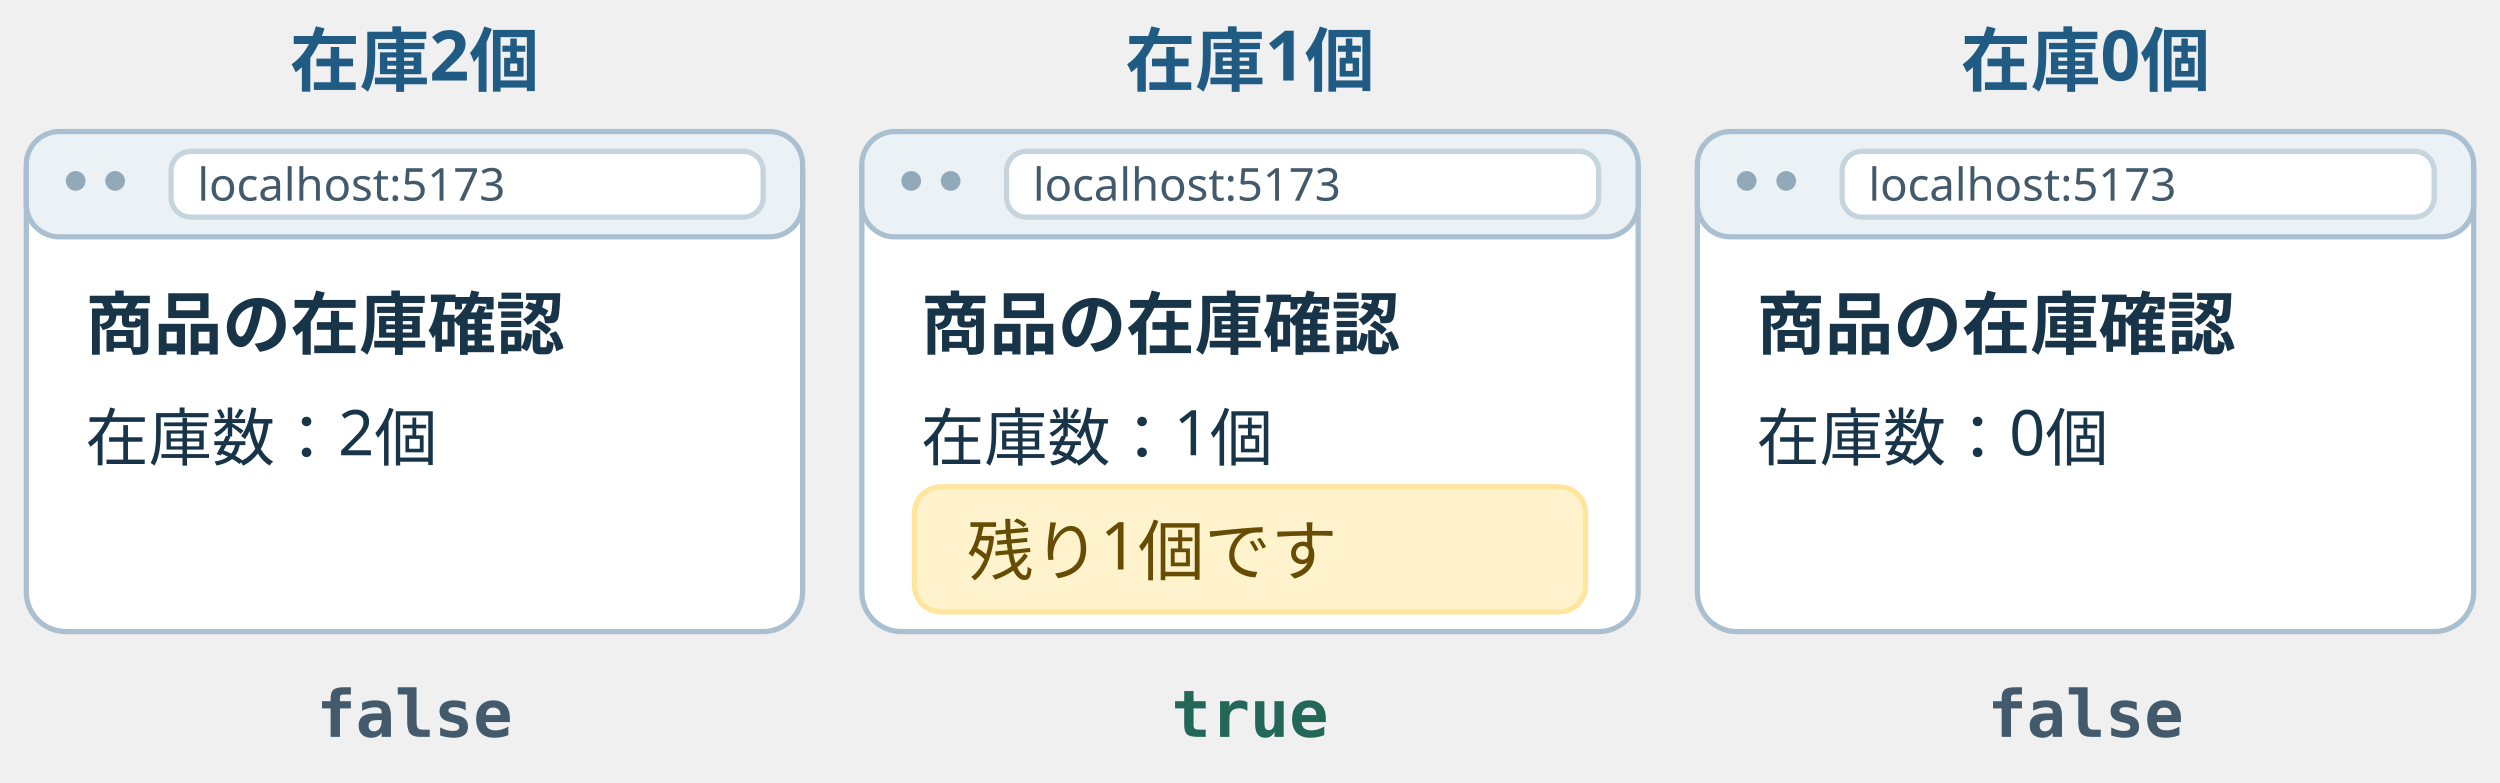
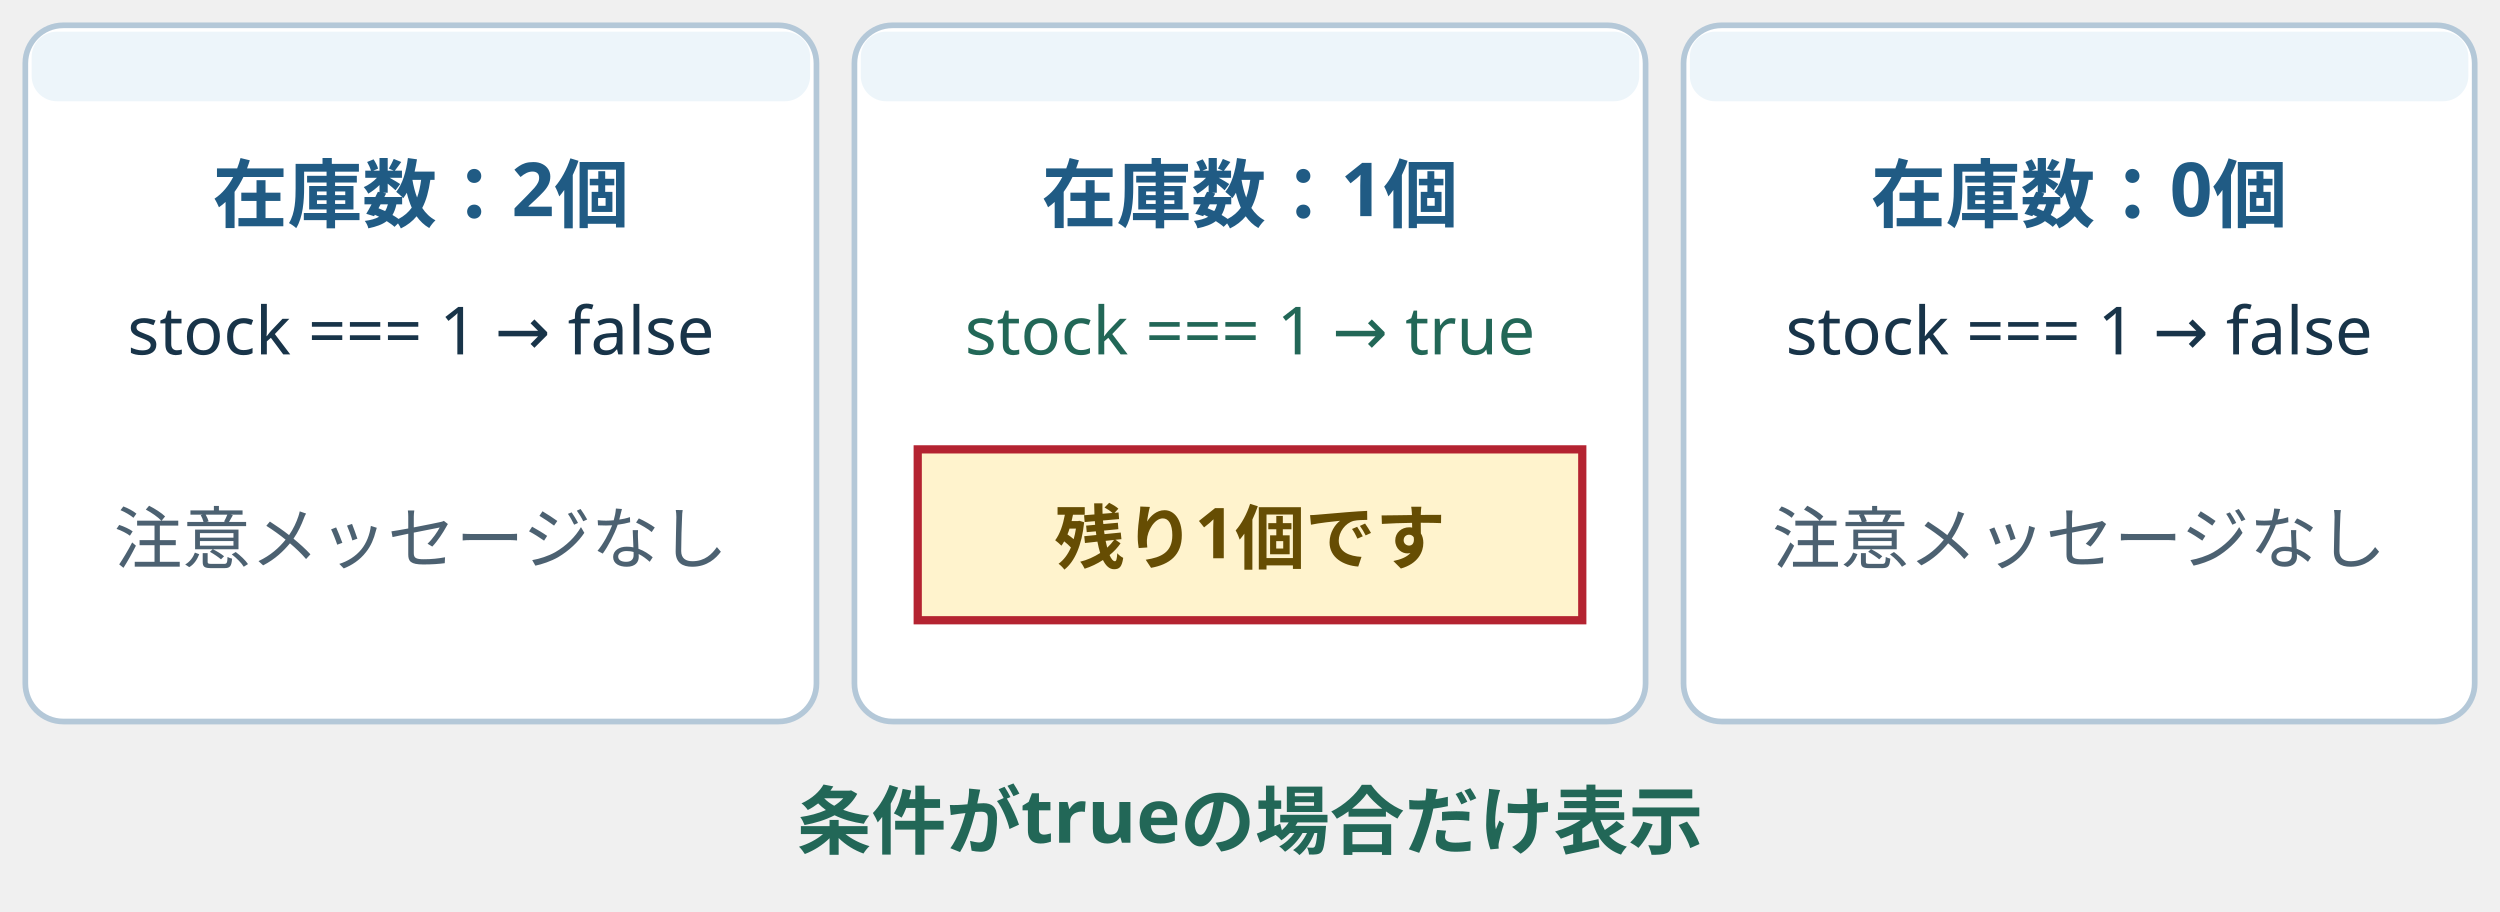
- <svg xmlns="http://www.w3.org/2000/svg" width="380" height="119" viewBox="0 0 380 119">
-   <text x="63" y="13" font-size="10.6" fill="#205b84" font-weight="700" text-anchor="middle" font-family="Meiryo, sans-serif">在庫2個</text>
-   <rect x="4" y="20" width="118" height="76" rx="6" fill="#ffffff" stroke="#aabfcf" stroke-width="0.8" />
-   <rect x="4" y="20" width="118" height="16" rx="5" fill="#ebf2f6" stroke="#aabfcf" stroke-width="0.8" />
-   <rect x="10" y="26" width="3" height="3" rx="1.5" fill="#91a9b8" stroke="none" stroke-width="0.8" />
-   <rect x="16" y="26" width="3" height="3" rx="1.5" fill="#91a9b8" stroke="none" stroke-width="0.8" />
-   <rect x="26" y="23" width="90" height="10" rx="3" fill="#ffffff" stroke="#c6d4de" stroke-width="0.8" />
-   <text x="30" y="30.5" font-size="6.9" fill="#425a6b" font-weight="400" text-anchor="start" font-family="Meiryo, sans-serif">localhost:5173</text>
-   <text x="13" y="53" font-size="10.4" fill="#183449" font-weight="700" text-anchor="start" font-family="Meiryo, sans-serif">商品の在庫確認</text>
-   <text x="13" y="70" font-size="9.6" fill="#183449" font-weight="400" text-anchor="start" font-family="Meiryo, sans-serif">在庫数：2個</text>
-   <text x="63" y="112" font-size="9.9" fill="#425a6b" font-weight="700" text-anchor="middle" font-family="MS Gothic, monospace">false</text>
-   <text x="190" y="13" font-size="10.6" fill="#205b84" font-weight="700" text-anchor="middle" font-family="Meiryo, sans-serif">在庫1個</text>
-   <rect x="131" y="20" width="118" height="76" rx="6" fill="#ffffff" stroke="#aabfcf" stroke-width="0.8" />
-   <rect x="131" y="20" width="118" height="16" rx="5" fill="#ebf2f6" stroke="#aabfcf" stroke-width="0.8" />
-   <rect x="137" y="26" width="3" height="3" rx="1.5" fill="#91a9b8" stroke="none" stroke-width="0.8" />
-   <rect x="143" y="26" width="3" height="3" rx="1.5" fill="#91a9b8" stroke="none" stroke-width="0.8" />
-   <rect x="153" y="23" width="90" height="10" rx="3" fill="#ffffff" stroke="#c6d4de" stroke-width="0.8" />
-   <text x="157" y="30.5" font-size="6.9" fill="#425a6b" font-weight="400" text-anchor="start" font-family="Meiryo, sans-serif">localhost:5173</text>
-   <text x="140" y="53" font-size="10.4" fill="#183449" font-weight="700" text-anchor="start" font-family="Meiryo, sans-serif">商品の在庫確認</text>
-   <text x="140" y="70" font-size="9.6" fill="#183449" font-weight="400" text-anchor="start" font-family="Meiryo, sans-serif">在庫数：1個</text>
-   <text x="190" y="112" font-size="9.9" fill="#226757" font-weight="700" text-anchor="middle" font-family="MS Gothic, monospace">true</text>
-   <rect x="139" y="74" width="102" height="19" rx="4" fill="#fff3cd" stroke="#ffe69c" stroke-width="0.8" />
-   <text x="147" y="87.4" font-size="10.1" fill="#664d03" font-weight="400" text-anchor="start" font-family="Meiryo, sans-serif">残り1個です</text>
-   <text x="317" y="13" font-size="10.6" fill="#205b84" font-weight="700" text-anchor="middle" font-family="Meiryo, sans-serif">在庫0個</text>
-   <rect x="258" y="20" width="118" height="76" rx="6" fill="#ffffff" stroke="#aabfcf" stroke-width="0.8" />
-   <rect x="258" y="20" width="118" height="16" rx="5" fill="#ebf2f6" stroke="#aabfcf" stroke-width="0.8" />
-   <rect x="264" y="26" width="3" height="3" rx="1.5" fill="#91a9b8" stroke="none" stroke-width="0.8" />
-   <rect x="270" y="26" width="3" height="3" rx="1.5" fill="#91a9b8" stroke="none" stroke-width="0.8" />
-   <rect x="280" y="23" width="90" height="10" rx="3" fill="#ffffff" stroke="#c6d4de" stroke-width="0.8" />
-   <text x="284" y="30.5" font-size="6.9" fill="#425a6b" font-weight="400" text-anchor="start" font-family="Meiryo, sans-serif">localhost:5173</text>
-   <text x="267" y="53" font-size="10.4" fill="#183449" font-weight="700" text-anchor="start" font-family="Meiryo, sans-serif">商品の在庫確認</text>
-   <text x="267" y="70" font-size="9.6" fill="#183449" font-weight="400" text-anchor="start" font-family="Meiryo, sans-serif">在庫数：0個</text>
-   <text x="317" y="112" font-size="9.9" fill="#425a6b" font-weight="700" text-anchor="middle" font-family="MS Gothic, monospace">false</text>
+ <svg xmlns="http://www.w3.org/2000/svg" width="395" height="144" viewBox="0 0 395 144">
+   <rect x="4" y="4" width="125" height="110" fill="white" stroke="#b4c8d8" rx="6" stroke-width="0.9" />
+   <rect x="5" y="5" width="123" height="11" fill="#edf5fa" stroke="none" rx="4" stroke-width="0.9" />
+   <text x="66.5" y="35" font-size="11.8" font-family="Meiryo" fill="#205b84" font-weight="700" text-anchor="middle" xml:space="preserve">在庫数：2個</text>
+   <text x="66.5" y="56" font-size="10.5" font-family="MS Gothic" fill="#183449" font-weight="400" text-anchor="middle" xml:space="preserve">stock === 1 → false</text>
+   <text x="66.5" y="89" font-size="10.8" font-family="Meiryo" fill="#4c6171" font-weight="400" text-anchor="middle" xml:space="preserve">注意メッセージなし</text>
+   <rect x="135" y="4" width="125" height="110" fill="white" stroke="#b4c8d8" rx="6" stroke-width="0.9" />
+   <rect x="136" y="5" width="123" height="11" fill="#edf5fa" stroke="none" rx="4" stroke-width="0.9" />
+   <text x="197.5" y="35" font-size="11.8" font-family="Meiryo" fill="#205b84" font-weight="700" text-anchor="middle" xml:space="preserve">在庫数：1個</text>
+   <text x="197.5" y="56" font-size="10.5" font-family="MS Gothic" fill="#226757" font-weight="400" text-anchor="middle" xml:space="preserve">stock === 1 → true</text>
+   <rect x="145" y="71" width="105" height="27" fill="#fff3cd" stroke="#b42331" rx="0" stroke-width="1.3" />
+   <text x="197.5" y="89" font-size="11.1" font-family="Meiryo" fill="#664d03" font-weight="700" text-anchor="middle" xml:space="preserve">残り1個です</text>
+   <rect x="266" y="4" width="125" height="110" fill="white" stroke="#b4c8d8" rx="6" stroke-width="0.9" />
+   <rect x="267" y="5" width="123" height="11" fill="#edf5fa" stroke="none" rx="4" stroke-width="0.9" />
+   <text x="328.5" y="35" font-size="11.8" font-family="Meiryo" fill="#205b84" font-weight="700" text-anchor="middle" xml:space="preserve">在庫数：0個</text>
+   <text x="328.5" y="56" font-size="10.5" font-family="MS Gothic" fill="#183449" font-weight="400" text-anchor="middle" xml:space="preserve">stock === 1 → false</text>
+   <text x="328.5" y="89" font-size="10.8" font-family="Meiryo" fill="#4c6171" font-weight="400" text-anchor="middle" xml:space="preserve">注意メッセージなし</text>
+   <text x="197.5" y="134" font-size="11.8" font-family="Meiryo" fill="#226757" font-weight="700" text-anchor="middle" xml:space="preserve">条件がtrueの場合だけ表示</text>
</svg>
